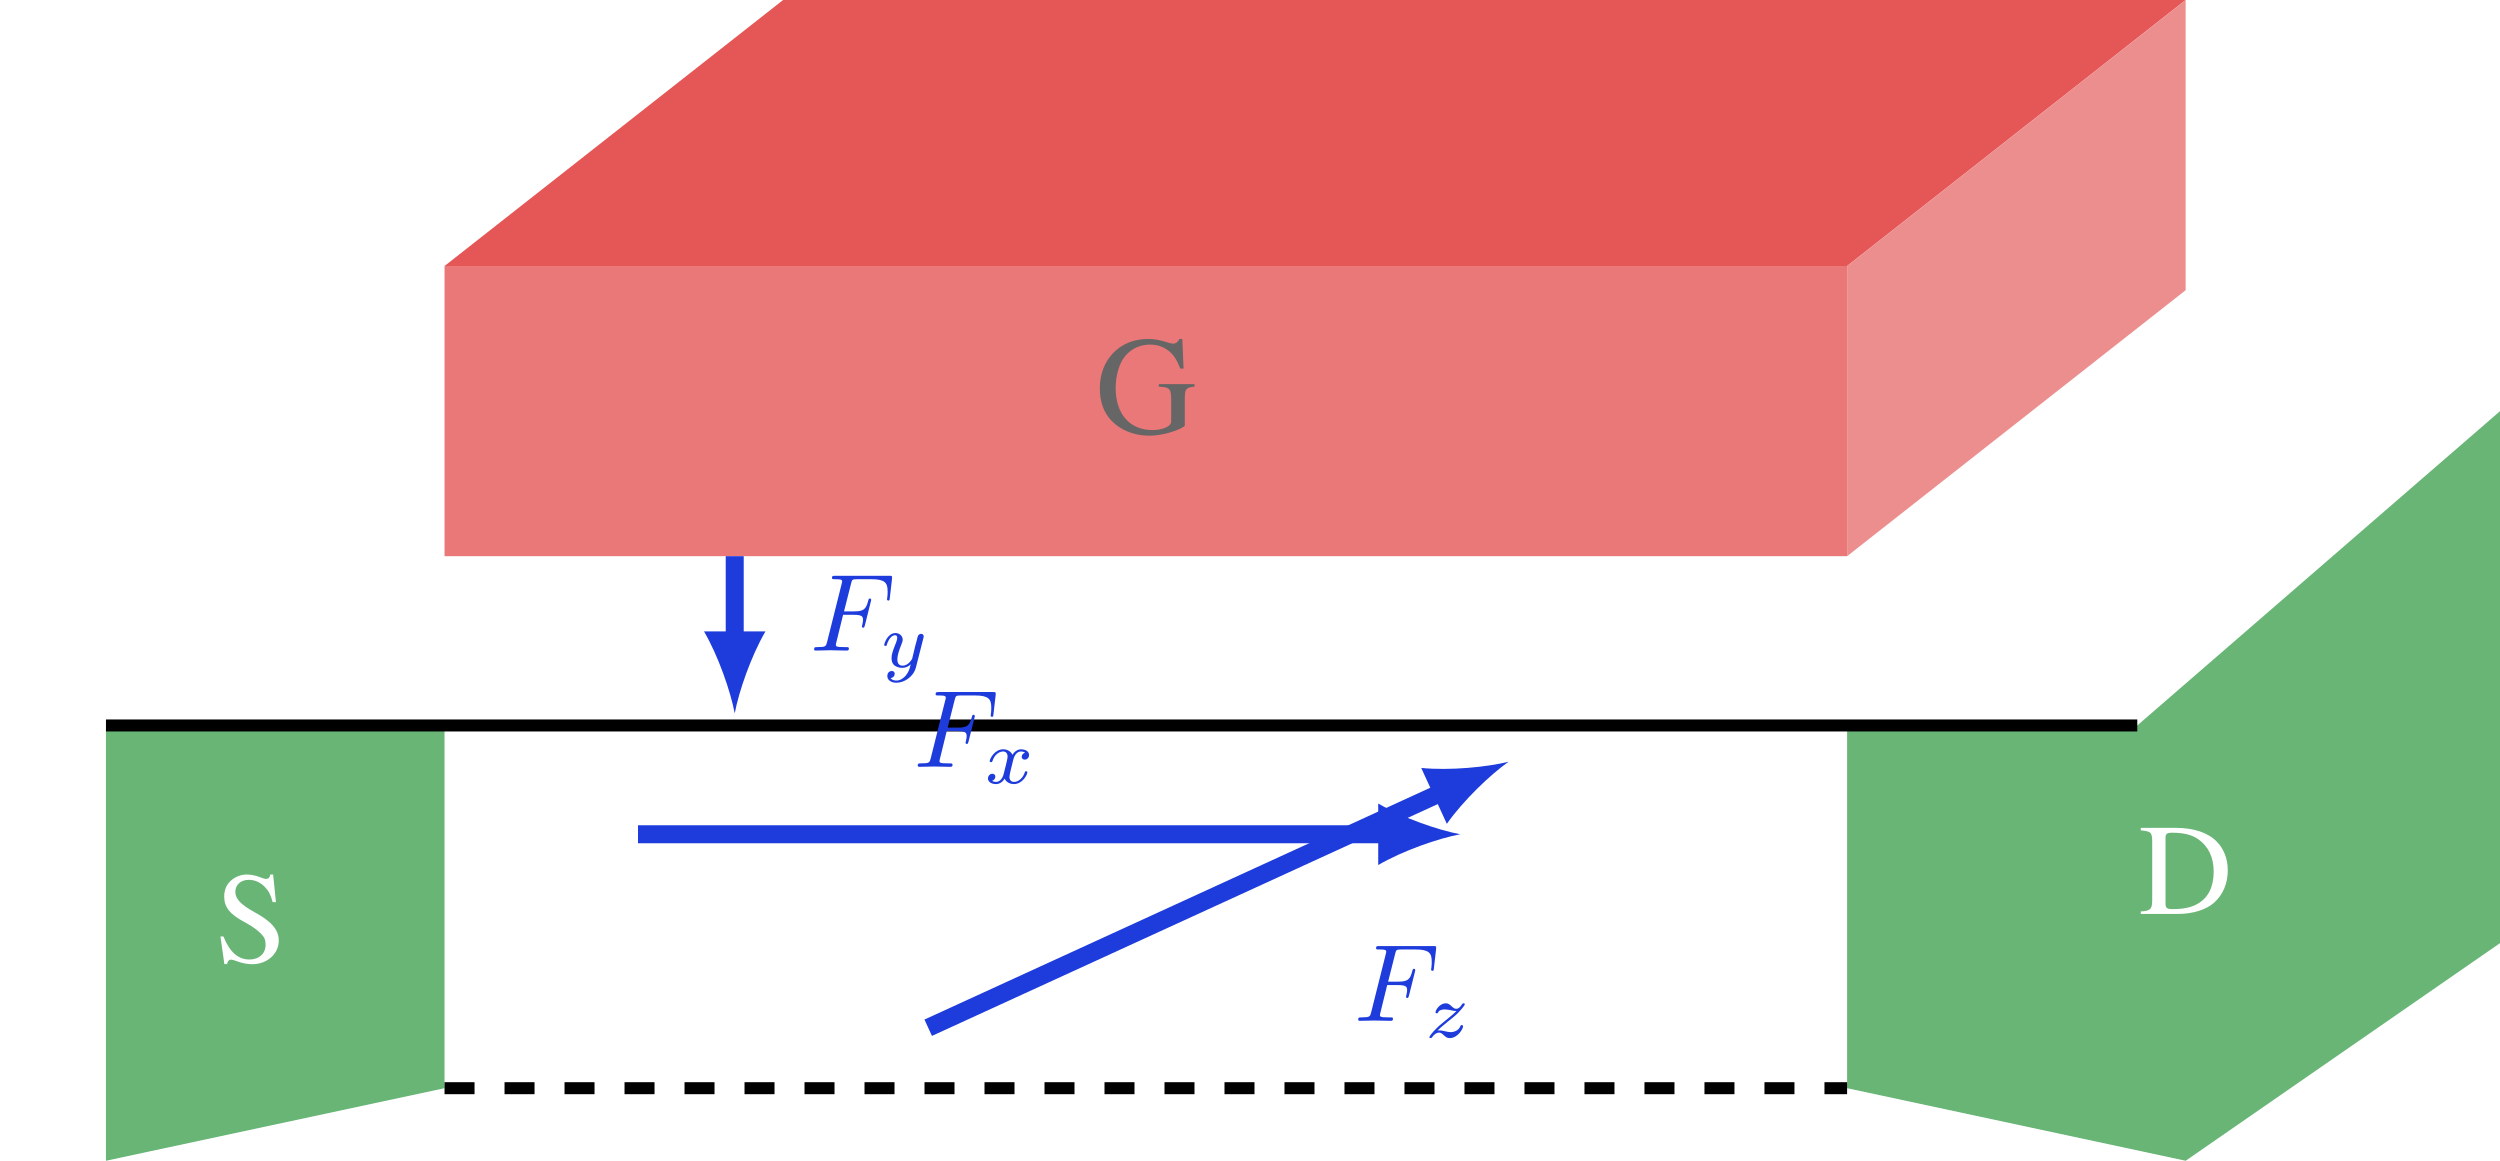
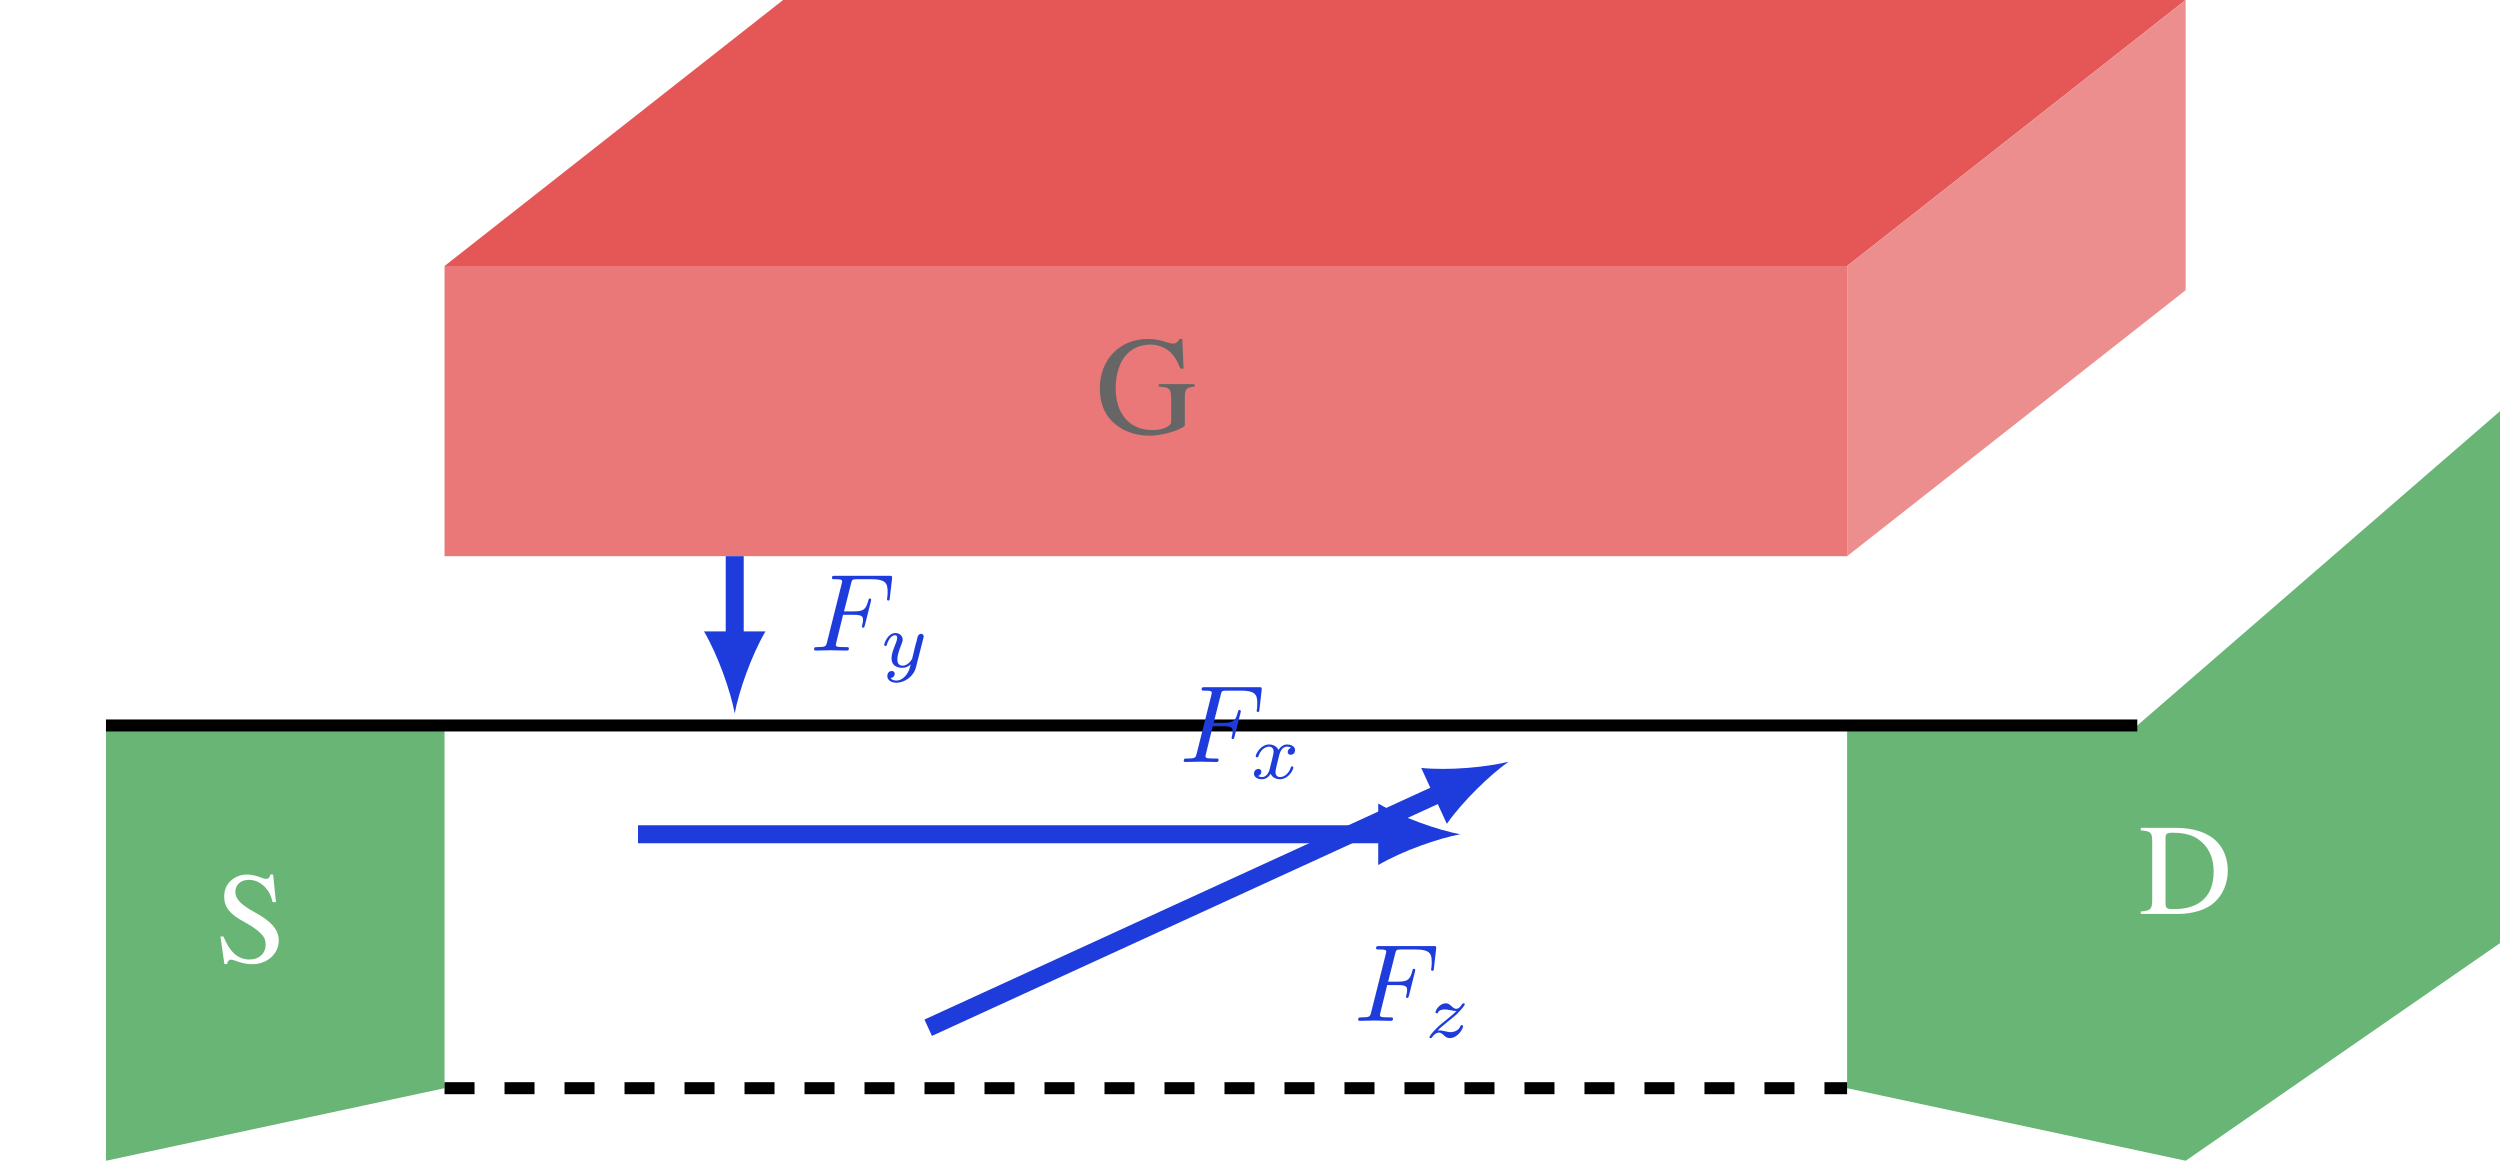
<svg xmlns="http://www.w3.org/2000/svg" xmlns:xlink="http://www.w3.org/1999/xlink" width="249.097pt" height="115.654pt" viewBox="0 0 249.097 115.654">
  <defs>
    <g>
      <g id="glyph-0-0">
        <path d="M 9.891 -4.938 L 6.328 -4.938 L 6.328 -4.688 C 6.938 -4.641 7.109 -4.609 7.266 -4.5 C 7.484 -4.375 7.562 -4.047 7.562 -3.453 L 7.562 -1.188 C 7.562 -0.734 6.719 -0.359 5.703 -0.359 C 3.438 -0.359 2.031 -1.953 2.031 -4.547 C 2.031 -5.859 2.422 -7.125 3.047 -7.812 C 3.656 -8.5 4.516 -8.875 5.469 -8.875 C 6.25 -8.875 6.938 -8.609 7.484 -8.109 C 7.891 -7.719 8.125 -7.344 8.469 -6.484 L 8.797 -6.484 L 8.672 -9.438 L 8.375 -9.438 C 8.281 -9.172 8.031 -8.969 7.75 -8.969 C 7.609 -8.969 7.375 -9.016 7.125 -9.109 C 6.5 -9.328 5.859 -9.438 5.234 -9.438 C 2.438 -9.438 0.453 -7.375 0.453 -4.531 C 0.453 -3.172 0.828 -2.125 1.609 -1.297 C 2.547 -0.328 3.875 0.203 5.406 0.203 C 6.609 0.203 8.359 -0.297 8.922 -0.781 L 8.922 -3.609 C 8.922 -4.438 9.078 -4.625 9.891 -4.688 Z M 9.891 -4.938 " />
      </g>
      <g id="glyph-1-0">
        <path d="M 5.797 -8.75 L 5.516 -8.75 C 5.469 -8.453 5.328 -8.312 5.109 -8.312 C 4.969 -8.312 4.75 -8.375 4.531 -8.469 C 4.047 -8.656 3.578 -8.75 3.156 -8.75 C 2.609 -8.75 2.031 -8.531 1.609 -8.156 C 1.156 -7.766 0.922 -7.219 0.922 -6.547 C 0.922 -5.5 1.484 -4.781 2.938 -4.016 C 3.875 -3.516 4.547 -2.984 4.875 -2.5 C 4.984 -2.328 5.047 -2.062 5.047 -1.75 C 5.047 -0.875 4.406 -0.281 3.453 -0.281 C 2.312 -0.281 1.484 -1 0.844 -2.578 L 0.547 -2.578 L 0.938 0.172 L 1.219 0.172 C 1.234 -0.078 1.391 -0.266 1.578 -0.266 C 1.719 -0.266 1.938 -0.203 2.188 -0.109 C 2.688 0.078 3.203 0.188 3.719 0.188 C 5.203 0.188 6.359 -0.844 6.359 -2.172 C 6.359 -3.234 5.641 -4.078 3.938 -5 C 2.578 -5.75 2.031 -6.328 2.031 -7.016 C 2.031 -7.734 2.578 -8.219 3.375 -8.219 C 3.969 -8.219 4.5 -7.984 4.969 -7.516 C 5.359 -7.094 5.547 -6.766 5.75 -6 L 6.078 -6 Z M 5.797 -8.75 " />
      </g>
      <g id="glyph-1-1">
        <path d="M 1.344 -1.406 C 1.344 -0.484 1.188 -0.312 0.203 -0.25 L 0.203 0 L 3.891 0 C 5.391 0 6.75 -0.422 7.547 -1.156 C 8.391 -1.922 8.875 -3.062 8.875 -4.328 C 8.875 -5.484 8.484 -6.5 7.766 -7.219 C 6.891 -8.109 5.484 -8.578 3.703 -8.578 L 0.203 -8.578 L 0.203 -8.328 C 1.234 -8.234 1.344 -8.125 1.344 -7.156 Z M 2.672 -7.594 C 2.672 -7.984 2.812 -8.094 3.344 -8.094 C 4.453 -8.094 5.297 -7.891 5.922 -7.453 C 6.938 -6.75 7.469 -5.641 7.469 -4.234 C 7.469 -2.703 6.938 -1.625 5.875 -1.016 C 5.219 -0.641 4.469 -0.484 3.344 -0.484 C 2.828 -0.484 2.672 -0.594 2.672 -1.016 Z M 2.672 -7.594 " />
      </g>
      <g id="glyph-2-0">
        <path d="M 3.312 -3.562 L 4.375 -3.562 C 5.203 -3.562 5.297 -3.391 5.297 -3.062 C 5.297 -2.984 5.297 -2.859 5.219 -2.531 C 5.188 -2.469 5.188 -2.438 5.188 -2.406 C 5.188 -2.328 5.25 -2.281 5.312 -2.281 C 5.422 -2.281 5.422 -2.312 5.484 -2.516 L 6.078 -4.891 C 6.109 -5 6.109 -5.031 6.109 -5.062 C 6.109 -5.078 6.094 -5.188 5.984 -5.188 C 5.875 -5.188 5.859 -5.125 5.812 -4.953 C 5.594 -4.094 5.328 -3.906 4.406 -3.906 L 3.406 -3.906 L 4.109 -6.688 C 4.203 -7.062 4.219 -7.109 4.703 -7.109 L 6.141 -7.109 C 7.484 -7.109 7.75 -6.75 7.75 -5.906 C 7.75 -5.656 7.75 -5.609 7.719 -5.312 C 7.688 -5.172 7.688 -5.141 7.688 -5.109 C 7.688 -5.062 7.719 -4.984 7.828 -4.984 C 7.938 -4.984 7.953 -5.047 7.969 -5.25 L 8.188 -7.156 C 8.219 -7.453 8.172 -7.453 7.891 -7.453 L 2.531 -7.453 C 2.312 -7.453 2.203 -7.453 2.203 -7.234 C 2.203 -7.109 2.297 -7.109 2.516 -7.109 C 2.906 -7.109 3.219 -7.109 3.219 -6.906 C 3.219 -6.875 3.219 -6.844 3.172 -6.656 L 1.719 -0.859 C 1.609 -0.422 1.594 -0.344 0.719 -0.344 C 0.531 -0.344 0.422 -0.344 0.422 -0.125 C 0.422 0 0.547 0 0.578 0 C 0.891 0 1.703 -0.031 2.031 -0.031 C 2.391 -0.031 3.297 0 3.656 0 C 3.75 0 3.891 0 3.891 -0.203 C 3.891 -0.297 3.828 -0.312 3.828 -0.328 C 3.797 -0.344 3.766 -0.344 3.516 -0.344 C 3.281 -0.344 3.219 -0.344 2.953 -0.359 C 2.625 -0.391 2.594 -0.438 2.594 -0.578 C 2.594 -0.609 2.594 -0.672 2.641 -0.828 Z M 3.312 -3.562 " />
      </g>
      <g id="glyph-3-0">
        <path d="M 4.266 -2.891 C 4.297 -3 4.297 -3.016 4.297 -3.062 C 4.297 -3.219 4.172 -3.312 4.047 -3.312 C 3.953 -3.312 3.812 -3.266 3.734 -3.125 C 3.703 -3.078 3.641 -2.828 3.609 -2.672 L 3.438 -2.047 C 3.406 -1.859 3.156 -0.891 3.141 -0.812 C 3.125 -0.812 2.797 -0.141 2.188 -0.141 C 1.672 -0.141 1.672 -0.641 1.672 -0.781 C 1.672 -1.188 1.844 -1.672 2.078 -2.266 C 2.172 -2.516 2.203 -2.594 2.203 -2.734 C 2.203 -3.094 1.891 -3.391 1.484 -3.391 C 0.703 -3.391 0.359 -2.344 0.359 -2.203 C 0.359 -2.109 0.469 -2.109 0.484 -2.109 C 0.594 -2.109 0.609 -2.141 0.625 -2.234 C 0.828 -2.875 1.156 -3.172 1.453 -3.172 C 1.594 -3.172 1.656 -3.078 1.656 -2.906 C 1.656 -2.719 1.578 -2.562 1.547 -2.453 C 1.172 -1.516 1.094 -1.234 1.094 -0.891 C 1.094 -0.766 1.094 -0.406 1.391 -0.156 C 1.641 0.031 1.953 0.078 2.156 0.078 C 2.469 0.078 2.75 -0.031 3 -0.266 C 2.906 0.156 2.812 0.469 2.5 0.859 C 2.281 1.094 1.984 1.344 1.578 1.344 C 1.516 1.344 1.156 1.344 1 1.094 C 1.406 1.047 1.406 0.688 1.406 0.672 C 1.406 0.422 1.188 0.391 1.109 0.391 C 0.922 0.391 0.672 0.531 0.672 0.891 C 0.672 1.281 1.031 1.562 1.578 1.562 C 2.359 1.562 3.297 0.969 3.531 0 Z M 4.266 -2.891 " />
      </g>
      <g id="glyph-3-1">
        <path d="M 1.906 -0.812 C 1.828 -0.547 1.578 -0.141 1.188 -0.141 C 1.172 -0.141 0.938 -0.141 0.781 -0.25 C 1.094 -0.344 1.109 -0.625 1.109 -0.672 C 1.109 -0.844 0.984 -0.953 0.812 -0.953 C 0.594 -0.953 0.375 -0.766 0.375 -0.484 C 0.375 -0.094 0.797 0.078 1.172 0.078 C 1.531 0.078 1.844 -0.141 2.031 -0.469 C 2.219 -0.062 2.641 0.078 2.953 0.078 C 3.828 0.078 4.297 -0.875 4.297 -1.094 C 4.297 -1.203 4.203 -1.203 4.172 -1.203 C 4.062 -1.203 4.062 -1.156 4.031 -1.062 C 3.859 -0.531 3.406 -0.141 2.984 -0.141 C 2.672 -0.141 2.516 -0.344 2.516 -0.641 C 2.516 -0.844 2.688 -1.531 2.906 -2.391 C 3.062 -2.984 3.406 -3.172 3.656 -3.172 C 3.672 -3.172 3.906 -3.172 4.078 -3.062 C 3.828 -2.984 3.734 -2.781 3.734 -2.641 C 3.734 -2.469 3.859 -2.359 4.047 -2.359 C 4.219 -2.359 4.469 -2.5 4.469 -2.828 C 4.469 -3.25 3.984 -3.391 3.672 -3.391 C 3.297 -3.391 2.984 -3.125 2.812 -2.844 C 2.672 -3.156 2.328 -3.391 1.891 -3.391 C 1.031 -3.391 0.547 -2.438 0.547 -2.203 C 0.547 -2.109 0.656 -2.109 0.672 -2.109 C 0.781 -2.109 0.781 -2.141 0.828 -2.234 C 1.016 -2.844 1.5 -3.172 1.875 -3.172 C 2.125 -3.172 2.328 -3.031 2.328 -2.656 C 2.328 -2.516 2.234 -2.125 2.172 -1.859 Z M 1.906 -0.812 " />
      </g>
      <g id="glyph-3-2">
        <path d="M 1.281 -0.672 C 1.484 -0.875 1.625 -1.016 2.281 -1.547 C 2.438 -1.672 3.016 -2.125 3.234 -2.344 C 3.703 -2.812 4 -3.203 4 -3.297 C 4 -3.391 3.891 -3.391 3.859 -3.391 C 3.797 -3.391 3.781 -3.375 3.734 -3.312 C 3.5 -2.953 3.344 -2.844 3.156 -2.844 C 3.062 -2.844 2.953 -2.844 2.719 -3.062 C 2.453 -3.328 2.281 -3.391 2.109 -3.391 C 1.5 -3.391 1.078 -2.719 1.078 -2.484 C 1.078 -2.422 1.156 -2.391 1.219 -2.391 C 1.297 -2.391 1.312 -2.422 1.344 -2.5 C 1.469 -2.766 1.891 -2.781 2.016 -2.781 C 2.188 -2.781 2.391 -2.734 2.5 -2.719 C 2.922 -2.625 2.984 -2.625 3.172 -2.625 C 2.969 -2.422 2.828 -2.281 2.109 -1.703 C 1.5 -1.219 1.297 -1.031 1.156 -0.875 C 0.688 -0.422 0.469 -0.078 0.469 -0.016 C 0.469 0.078 0.562 0.078 0.594 0.078 C 0.672 0.078 0.688 0.062 0.734 0 C 0.938 -0.297 1.172 -0.469 1.438 -0.469 C 1.531 -0.469 1.641 -0.453 1.844 -0.266 C 2.094 -0.031 2.234 0.078 2.484 0.078 C 3.312 0.078 3.828 -0.859 3.828 -1.109 C 3.828 -1.203 3.734 -1.219 3.688 -1.219 C 3.594 -1.219 3.578 -1.172 3.547 -1.094 C 3.406 -0.703 2.953 -0.516 2.578 -0.516 C 2.406 -0.516 2.203 -0.562 2.016 -0.609 C 1.672 -0.688 1.609 -0.688 1.469 -0.688 C 1.453 -0.688 1.328 -0.688 1.281 -0.672 Z M 1.281 -0.672 " />
      </g>
    </g>
    <clipPath id="clip-0">
      <path clip-rule="nonzero" d="M 10 72 L 45 72 L 45 115.652 L 10 115.652 Z M 10 72 " />
    </clipPath>
    <clipPath id="clip-1">
      <path clip-rule="nonzero" d="M 184 40 L 249.098 40 L 249.098 115.652 L 184 115.652 Z M 184 40 " />
    </clipPath>
    <clipPath id="clip-2">
      <path clip-rule="nonzero" d="M 67 53 L 169 53 L 169 115.652 L 67 115.652 Z M 67 53 " />
    </clipPath>
  </defs>
  <path fill-rule="nonzero" fill="rgb(89.708%, 33.823%, 33.823%)" fill-opacity="1" d="M 44.293 26.504 L 184.043 26.504 L 217.777 0 L 78.027 0 Z M 44.293 26.504 " />
  <path fill-rule="nonzero" fill="rgb(91.765%, 47.06%, 47.06%)" fill-opacity="1" d="M 44.293 55.418 L 44.293 26.504 L 184.043 26.504 L 184.043 55.418 Z M 44.293 55.418 " />
  <path fill-rule="nonzero" fill="rgb(93.137%, 55.881%, 55.881%)" fill-opacity="1" d="M 184.043 55.418 L 217.777 28.914 L 217.777 0 L 184.043 26.504 Z M 184.043 55.418 " />
  <g fill="rgb(39.999%, 39.999%, 39.999%)" fill-opacity="1">
    <use xlink:href="#glyph-0-0" x="109.132" y="43.21" />
  </g>
  <g clip-path="url(#clip-0)">
    <path fill-rule="nonzero" fill="rgb(40.979%, 71.175%, 46.469%)" fill-opacity="1" d="M 10.559 72.285 L 44.293 72.285 L 44.293 108.426 L 10.559 115.656 Z M 10.559 72.285 " />
  </g>
  <g clip-path="url(#clip-1)">
    <path fill-rule="nonzero" fill="rgb(40.979%, 71.175%, 46.469%)" fill-opacity="1" d="M 184.043 72.285 L 212.957 72.285 L 249.102 40.961 L 249.102 93.969 L 217.777 115.656 L 184.043 108.426 Z M 184.043 72.285 " />
  </g>
  <g fill="rgb(100%, 100%, 100%)" fill-opacity="1">
    <use xlink:href="#glyph-1-0" x="21.417" y="95.885" />
  </g>
  <g fill="rgb(100%, 100%, 100%)" fill-opacity="1">
    <use xlink:href="#glyph-1-1" x="213.099" y="91.066" />
  </g>
  <path fill="none" stroke-width="1.196" stroke-linecap="butt" stroke-linejoin="miter" stroke="rgb(0%, 0%, 0%)" stroke-opacity="1" stroke-miterlimit="10" d="M -0.001 36.141 L 202.397 36.141 " transform="matrix(1, 0, 0, -1, 10.56, 108.426)" />
  <path fill="none" stroke-width="1.196" stroke-linecap="butt" stroke-linejoin="miter" stroke="rgb(0%, 0%, 0%)" stroke-opacity="1" stroke-dasharray="2.989 2.989" stroke-miterlimit="10" d="M 33.733 0 L 173.483 0 " transform="matrix(1, 0, 0, -1, 10.56, 108.426)" />
  <path fill="none" stroke-width="1.793" stroke-linecap="butt" stroke-linejoin="miter" stroke="rgb(11.765%, 23.528%, 86.275%)" stroke-opacity="1" stroke-miterlimit="10" d="M 62.647 53.008 L 62.647 44.699 " transform="matrix(1, 0, 0, -1, 10.56, 108.426)" />
  <path fill-rule="nonzero" fill="rgb(11.765%, 23.528%, 86.275%)" fill-opacity="1" d="M 73.207 71.078 C 73.617 68.898 74.84 65.359 76.27 62.91 L 70.145 62.91 C 71.574 65.359 72.797 68.898 73.207 71.078 " />
  <g fill="rgb(11.765%, 23.528%, 86.275%)" fill-opacity="1">
    <use xlink:href="#glyph-2-0" x="80.692" y="64.822" />
  </g>
  <g fill="rgb(11.765%, 23.528%, 86.275%)" fill-opacity="1">
    <use xlink:href="#glyph-3-0" x="87.74" y="66.466" />
  </g>
  <path fill="none" stroke-width="1.793" stroke-linecap="butt" stroke-linejoin="miter" stroke="rgb(11.765%, 23.528%, 86.275%)" stroke-opacity="1" stroke-miterlimit="10" d="M 53.01 25.301 L 127.581 25.301 " transform="matrix(1, 0, 0, -1, 10.56, 108.426)" />
  <path fill-rule="nonzero" fill="rgb(11.765%, 23.528%, 86.275%)" fill-opacity="1" d="M 145.492 83.125 C 143.312 82.719 139.773 81.492 137.324 80.062 L 137.324 86.191 C 139.773 84.762 143.312 83.535 145.492 83.125 " />
  <g fill="rgb(11.765%, 23.528%, 86.275%)" fill-opacity="1">
-     <use xlink:href="#glyph-2-0" x="91.019" y="76.406" />
+     <use xlink:href="#glyph-2-0" x="117.523" y="75.924" />
  </g>
  <g fill="rgb(11.765%, 23.528%, 86.275%)" fill-opacity="1">
-     <use xlink:href="#glyph-3-1" x="98.066" y="78.049" />
+     <use xlink:href="#glyph-3-1" x="124.57" y="77.567" />
  </g>
  <g clip-path="url(#clip-2)">
    <path fill="none" stroke-width="1.793" stroke-linecap="butt" stroke-linejoin="miter" stroke="rgb(11.765%, 23.528%, 86.275%)" stroke-opacity="1" stroke-miterlimit="10" d="M 81.924 6.024 L 133.069 29.465 " transform="matrix(1, 0, 0, -1, 10.56, 108.426)" />
  </g>
  <path fill-rule="nonzero" fill="rgb(11.765%, 23.528%, 86.275%)" fill-opacity="1" d="M 150.312 75.898 C 148.16 76.434 144.434 76.797 141.609 76.516 L 144.16 82.086 C 145.793 79.766 148.5 77.176 150.312 75.898 " />
  <g fill="rgb(11.765%, 23.528%, 86.275%)" fill-opacity="1">
    <use xlink:href="#glyph-2-0" x="134.905" y="101.715" />
  </g>
  <g fill="rgb(11.765%, 23.528%, 86.275%)" fill-opacity="1">
    <use xlink:href="#glyph-3-2" x="141.953" y="103.358" />
  </g>
</svg>
